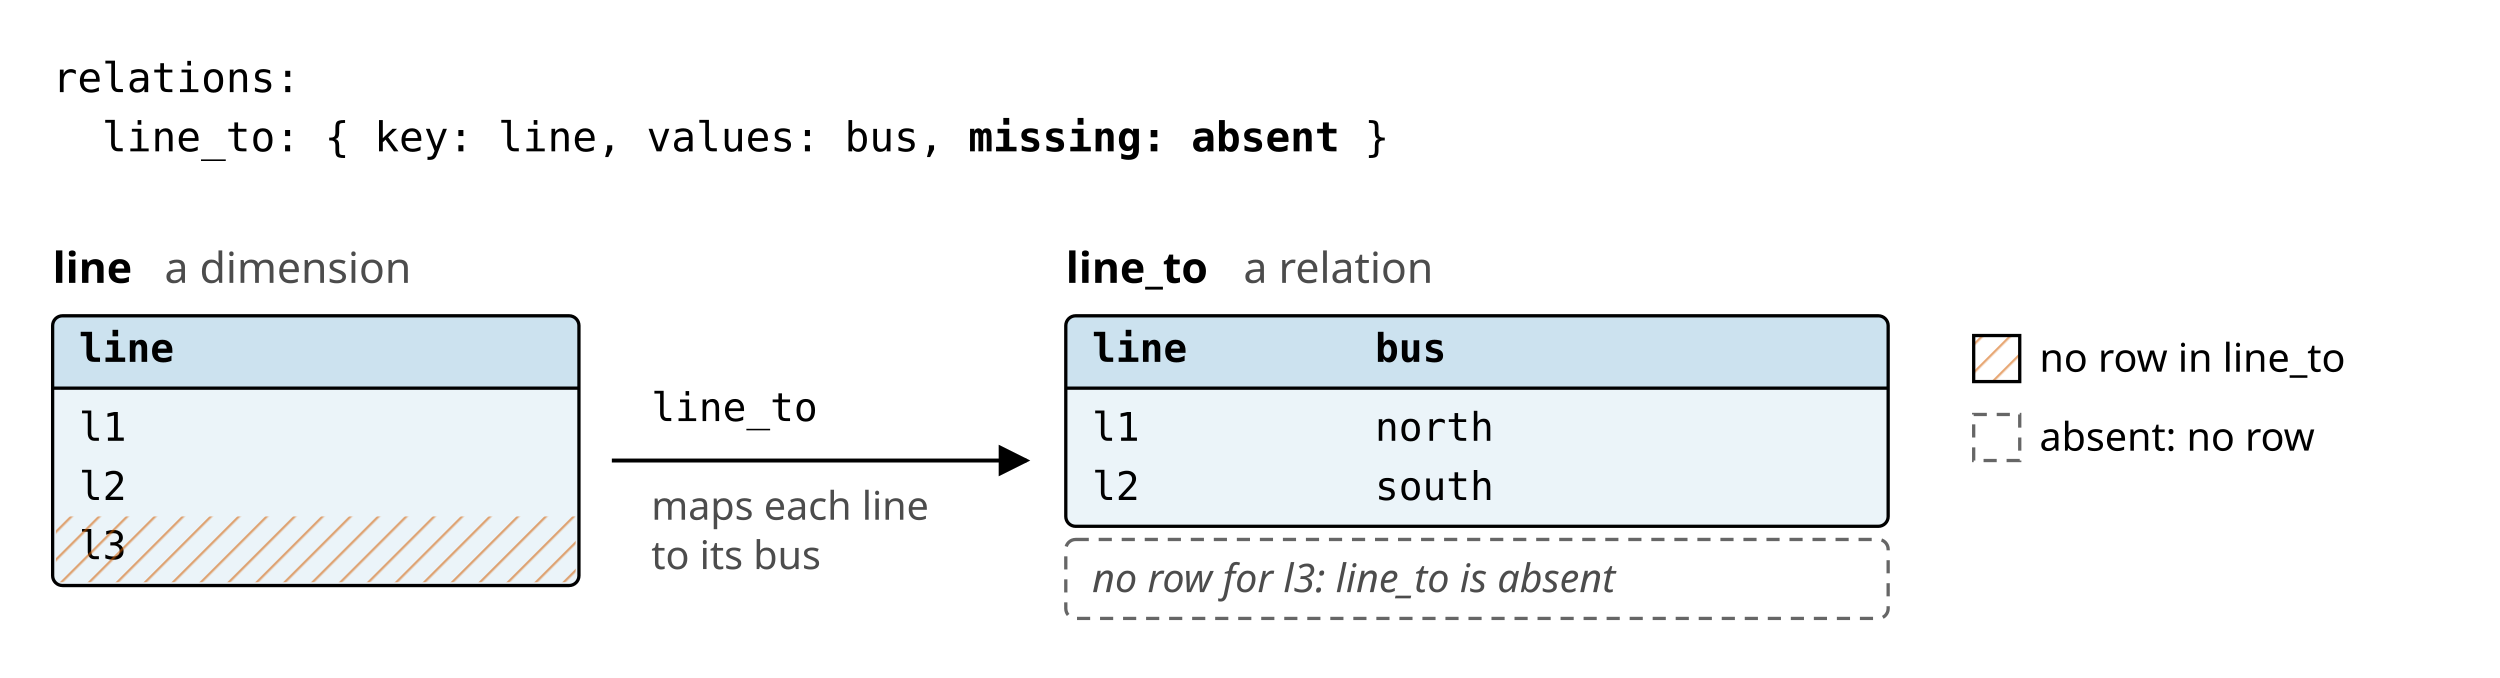
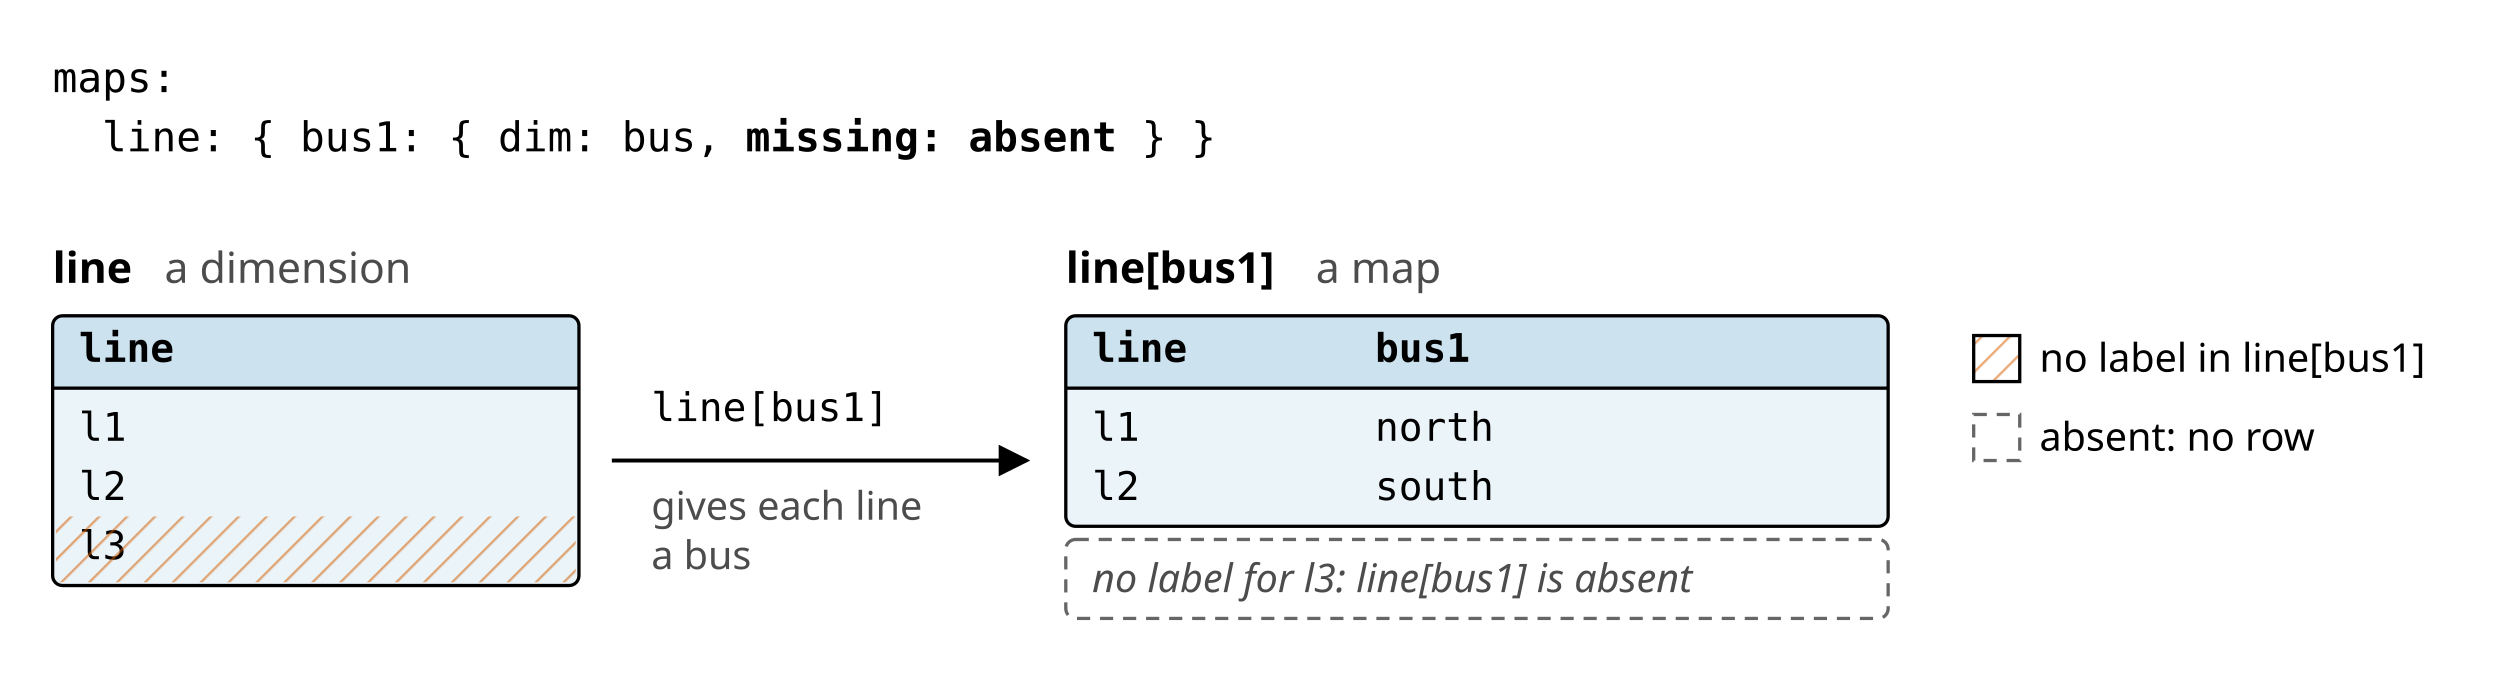
<svg xmlns="http://www.w3.org/2000/svg" viewBox="0 0 760 206" width="760" height="206" style="max-width: 100%; height: auto" role="img" aria-labelledby="arm-t arm-d" font-family="ui-sans-serif, system-ui, sans-serif" font-size="13">
  <defs>
    <pattern id="arm-hatch" width="6" height="6" patternUnits="userSpaceOnUse" patternTransform="rotate(45)">
      <line x1="0" y1="0" x2="0" y2="6" stroke="#D55E00" stroke-opacity="0.5" stroke-width="1.5" />
    </pattern>
    <marker id="arm-arrow" viewBox="0 0 8 8" refX="7" refY="4" markerWidth="8" markerHeight="8" orient="auto">
      <path d="M0,0 L8,4 L0,8 z" fill="currentColor" />
    </marker>
  </defs>
  <g stroke="none">
    <path d="M16,118 H176 V175 A3,3 0 0 1 173,178 H19 A3,3 0 0 1 16,175 Z" fill="#0072B2" fill-opacity="0.08" />
    <path d="M16,118 V99 A3,3 0 0 1 19,96 H173 A3,3 0 0 1 176,99 V118 Z" fill="#0072B2" fill-opacity="0.2" />
    <path d="M324,118 H574 V157 A3,3 0 0 1 571,160 H327 A3,3 0 0 1 324,157 Z" fill="#0072B2" fill-opacity="0.08" />
    <path d="M324,118 V99 A3,3 0 0 1 327,96 H571 A3,3 0 0 1 574,99 V118 Z" fill="#0072B2" fill-opacity="0.2" />
  </g>
  <g fill="currentColor">
    <g font-family="ui-monospace, SFMono-Regular, Menlo, monospace" font-size="12.5">
-       <text x="16" y="28">relations:</text>
-       <text x="31" y="46">line_to: { key: line, values: bus, <tspan font-weight="bold">missing: absent</tspan> }</text>
+       <text x="16" y="28">maps:</text>
+       <text x="31" y="46">line: { bus1: { dim: bus, <tspan font-weight="bold">missing: absent</tspan> } }</text>
    </g>
    <text x="16" y="86" font-weight="bold">line</text>
    <text x="50" y="86" fill-opacity="0.7">a dimension</text>
    <g font-family="ui-monospace, SFMono-Regular, Menlo, monospace" font-size="12">
      <text x="24" y="110" font-weight="bold">line</text>
      <text x="24" y="134">l1</text>
      <text x="24" y="152">l2</text>
      <text x="24" y="170">l3</text>
    </g>
  </g>
  <g fill="none" stroke="currentColor" stroke-width="1">
    <rect x="16" y="96" width="160" height="82" rx="3" />
    <line x1="16" y1="118" x2="176" y2="118" />
    <rect x="17" y="157" width="158" height="20" fill="url(#arm-hatch)" stroke="none" />
  </g>
  <g stroke="currentColor" fill="none" stroke-width="1.2" marker-end="url(#arm-arrow)">
    <path d="M186,140 L312,140" />
  </g>
  <g fill="currentColor" font-size="12">
-     <text x="198" y="128" font-family="ui-monospace, SFMono-Regular, Menlo, monospace">line_to</text>
-     <text x="198" y="158" fill-opacity="0.7">maps each line</text>
-     <text x="198" y="173" fill-opacity="0.7">to its bus</text>
+     <text x="198" y="128" font-family="ui-monospace, SFMono-Regular, Menlo, monospace">line[bus1]</text>
+     <text x="198" y="158" fill-opacity="0.7">gives each line</text>
+     <text x="198" y="173" fill-opacity="0.7">a bus</text>
  </g>
  <g fill="currentColor">
-     <text x="324" y="86" font-weight="bold">line_to</text>
-     <text x="378" y="86" fill-opacity="0.7">a relation</text>
+     <text x="324" y="86" font-weight="bold">line[bus1]</text>
+     <text x="400" y="86" fill-opacity="0.7">a map</text>
    <g font-family="ui-monospace, SFMono-Regular, Menlo, monospace" font-size="12">
      <text x="332" y="110" font-weight="bold">line</text>
-       <text x="418" y="110" font-weight="bold">bus</text>
+       <text x="418" y="110" font-weight="bold">bus1</text>
      <text x="332" y="134">l1</text>
      <text x="418" y="134">north</text>
      <text x="332" y="152">l2</text>
      <text x="418" y="152">south</text>
    </g>
  </g>
  <g fill="none" stroke="currentColor" stroke-width="1">
    <rect x="324" y="96" width="250" height="64" rx="3" />
    <line x1="324" y1="118" x2="574" y2="118" />
    <rect x="324" y="164" width="250" height="24" rx="3" stroke-dasharray="4 3" stroke-opacity="0.6" />
  </g>
  <g fill="currentColor" font-size="12">
-     <text x="332" y="180" fill-opacity="0.7" font-style="italic">no row for l3: line_to is absent</text>
+     <text x="332" y="180" fill-opacity="0.7" font-style="italic">no label for l3: line[bus1] is absent</text>
  </g>
  <g fill="none" stroke="currentColor" stroke-width="1">
    <rect x="600" y="102" width="14" height="14" fill="url(#arm-hatch)" />
    <rect x="600" y="126" width="14" height="14" stroke-dasharray="4 3" stroke-opacity="0.6" />
  </g>
  <g fill="currentColor" font-size="12">
-     <text x="620" y="113">no row in line_to</text>
+     <text x="620" y="113">no label in line[bus1]</text>
    <text x="620" y="137">absent: no row</text>
  </g>
</svg>
